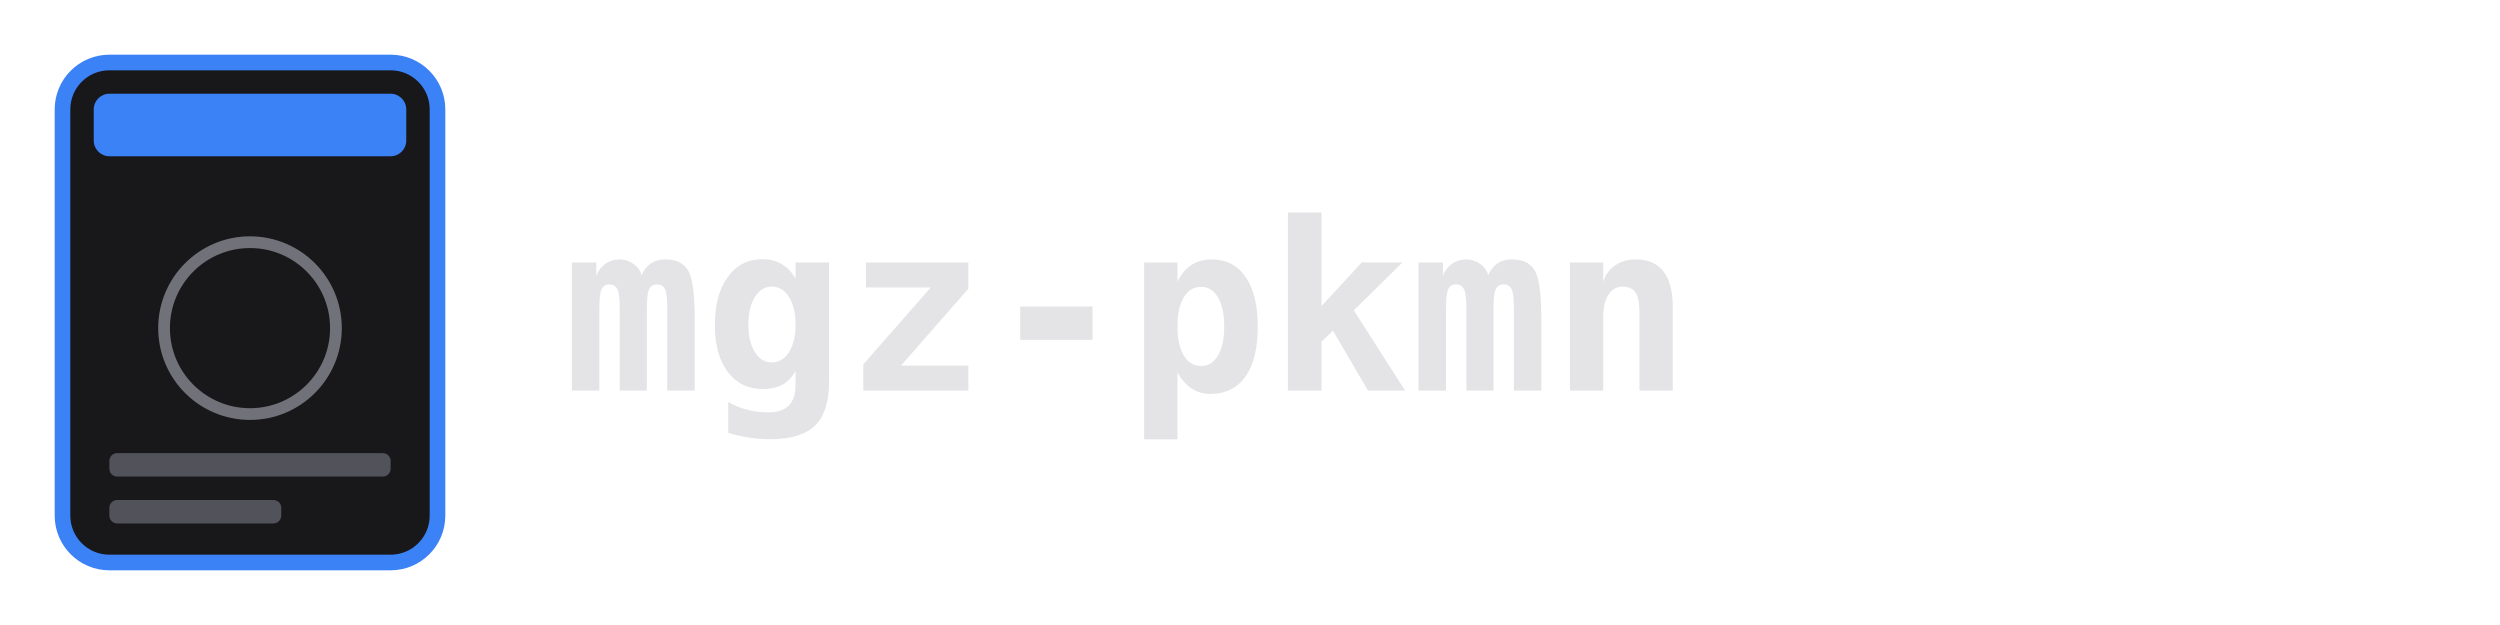
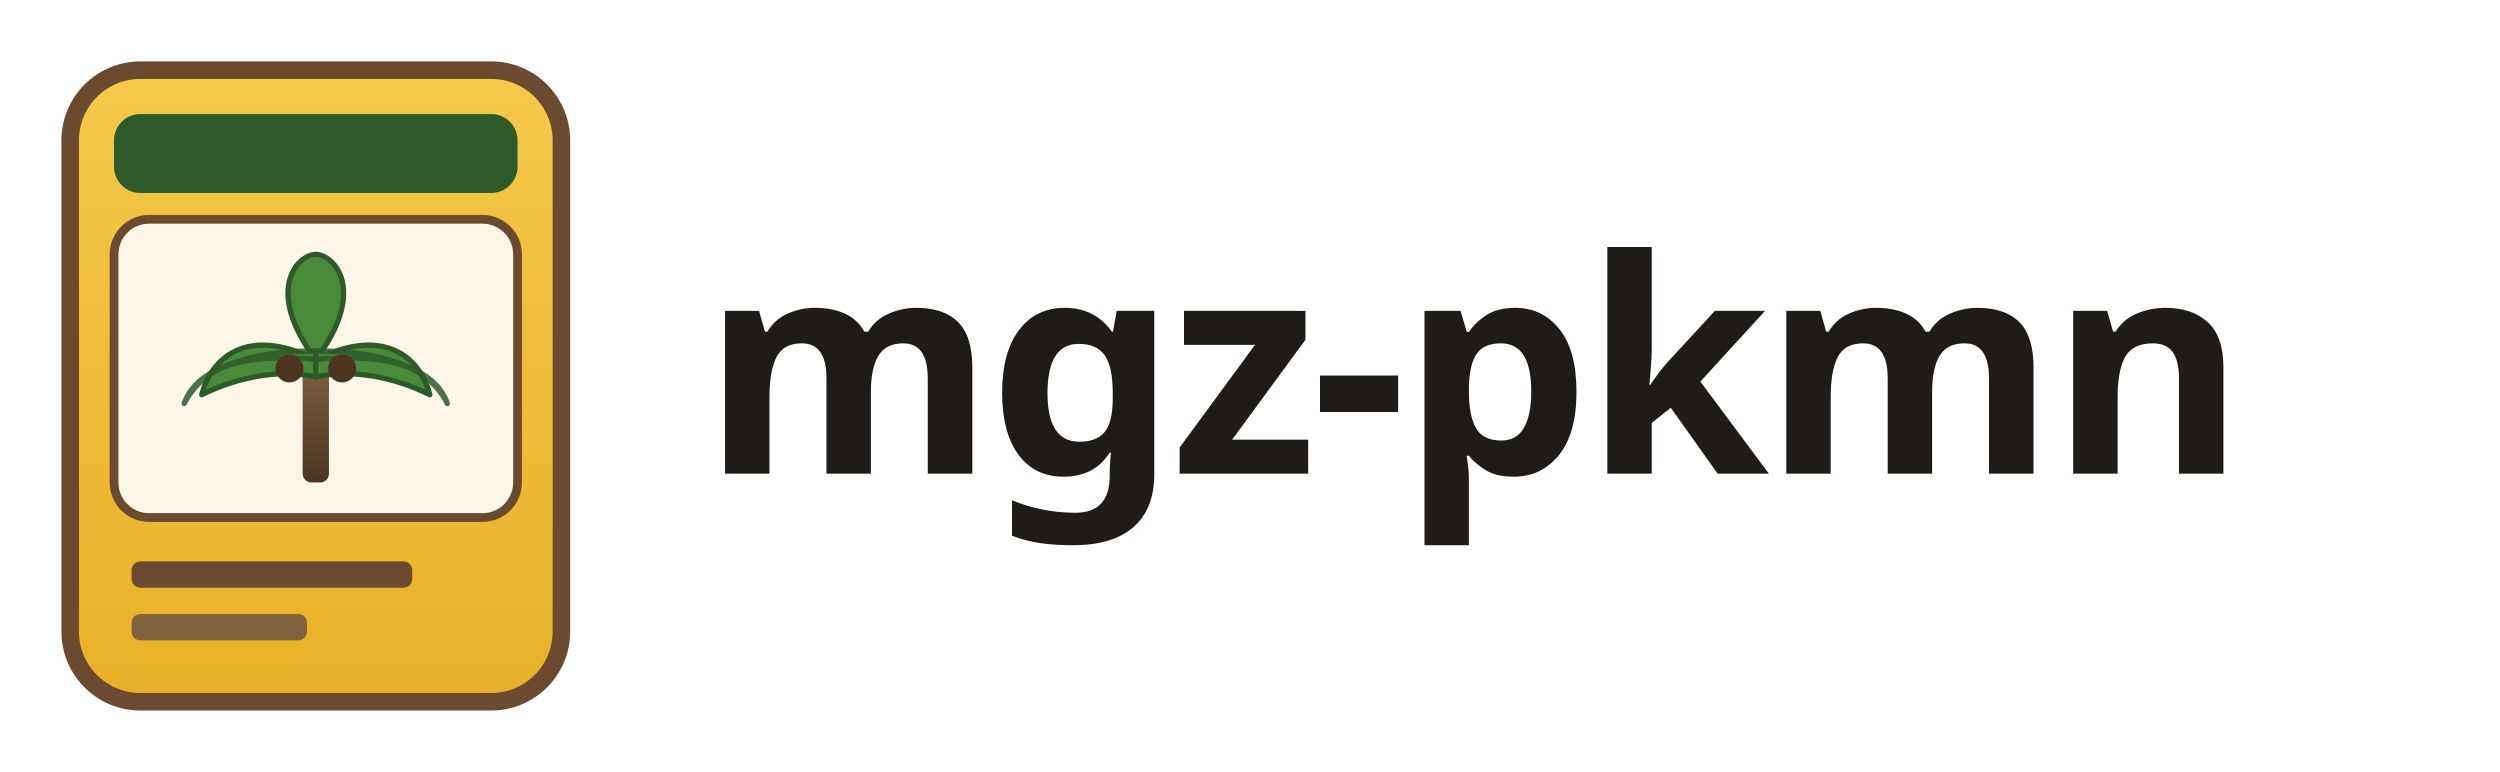
- <svg xmlns="http://www.w3.org/2000/svg" viewBox="0 0 320 80" width="320" height="80" role="img" aria-label="mgz-pkmn">
+ <svg xmlns="http://www.w3.org/2000/svg" viewBox="0 0 285 88" width="285" height="88" role="img" aria-label="mgz-pkmn">
+   <defs>
+     <linearGradient id="card-front" x1="0" y1="0" x2="0" y2="1">
+       <stop offset="0" stop-color="#F5C94B" />
+       <stop offset="1" stop-color="#E8B028" />
+     </linearGradient>
+     <linearGradient id="trunk" x1="0" y1="0" x2="0" y2="1">
+       <stop offset="0" stop-color="#80623F" />
+       <stop offset="1" stop-color="#4D341F" />
+     </linearGradient>
+   </defs>
  <g transform="translate(8, 8)">
-     <rect x="0" y="0" width="48" height="64" rx="6" ry="6" fill="#18181b" stroke="#3b82f6" stroke-width="2" />
-     <rect x="4" y="4" width="40" height="8" rx="2" ry="2" fill="#3b82f6" />
-     <circle cx="24" cy="34" r="11" fill="none" stroke="#71717a" stroke-width="1.5" />
-     <rect x="6" y="50" width="36" height="3" rx="1" fill="#52525b" />
-     <rect x="6" y="56" width="22" height="3" rx="1" fill="#52525b" />
+     <rect x="0" y="0" width="56" height="72" rx="8" ry="8" fill="url(#card-front)" stroke="#6B4A2F" stroke-width="2" />
+     <rect x="5" y="5" width="46" height="9" rx="3" ry="3" fill="#2D5A28" />
+     <rect x="5" y="17" width="46" height="34" rx="4" ry="4" fill="#FBF6E8" stroke="#6B4A2F" stroke-width="1" />
+     <g transform="translate(28, 47)">
+       <rect x="-1.5" y="-14" width="3" height="14" rx="1" fill="url(#trunk)" />
+       <g fill="#4A8B3B" stroke="#2D5A28" stroke-width="0.6" stroke-linejoin="round">
+         <path d="M0,-14 C-8,-18 -12,-14 -13,-10 C-9,-12 -4,-13 0,-12 Z" />
+         <path d="M0,-14 C 8,-18 12,-14 13,-10 C 9,-12 4,-13 0,-12 Z" />
+         <path d="M0,-14 C-6,-22 -2,-26 0,-26 C 2,-26 6,-22 0,-14 Z" />
+         <path d="M0,-14 C-10,-15 -14,-12 -15,-9 C-13,-13 -8,-15 0,-15 Z" opacity="0.85" />
+         <path d="M0,-14 C 10,-15 14,-12 15,-9 C 13,-13 8,-15 0,-15 Z" opacity="0.85" />
+       </g>
+       <circle cx="-3" cy="-13" r="1.6" fill="#4D341F" />
+       <circle cx="3" cy="-13" r="1.6" fill="#4D341F" />
+     </g>
+     <rect x="7" y="56" width="32" height="3" rx="1" fill="#6B4A2F" />
+     <rect x="7" y="62" width="20" height="3" rx="1" fill="#80623F" />
  </g>
-   <text x="72" y="50" font-family="ui-monospace, SFMono-Regular, Menlo, monospace" font-size="30" font-weight="700" fill="#e4e4e7">mgz-pkmn</text>
+   <text x="80" y="54" font-family="'Bricolage Grotesque', ui-sans-serif, system-ui, sans-serif" font-size="34" font-weight="700" letter-spacing="-0.02em" fill="#1F1B16">mgz-pkmn</text>
</svg>
